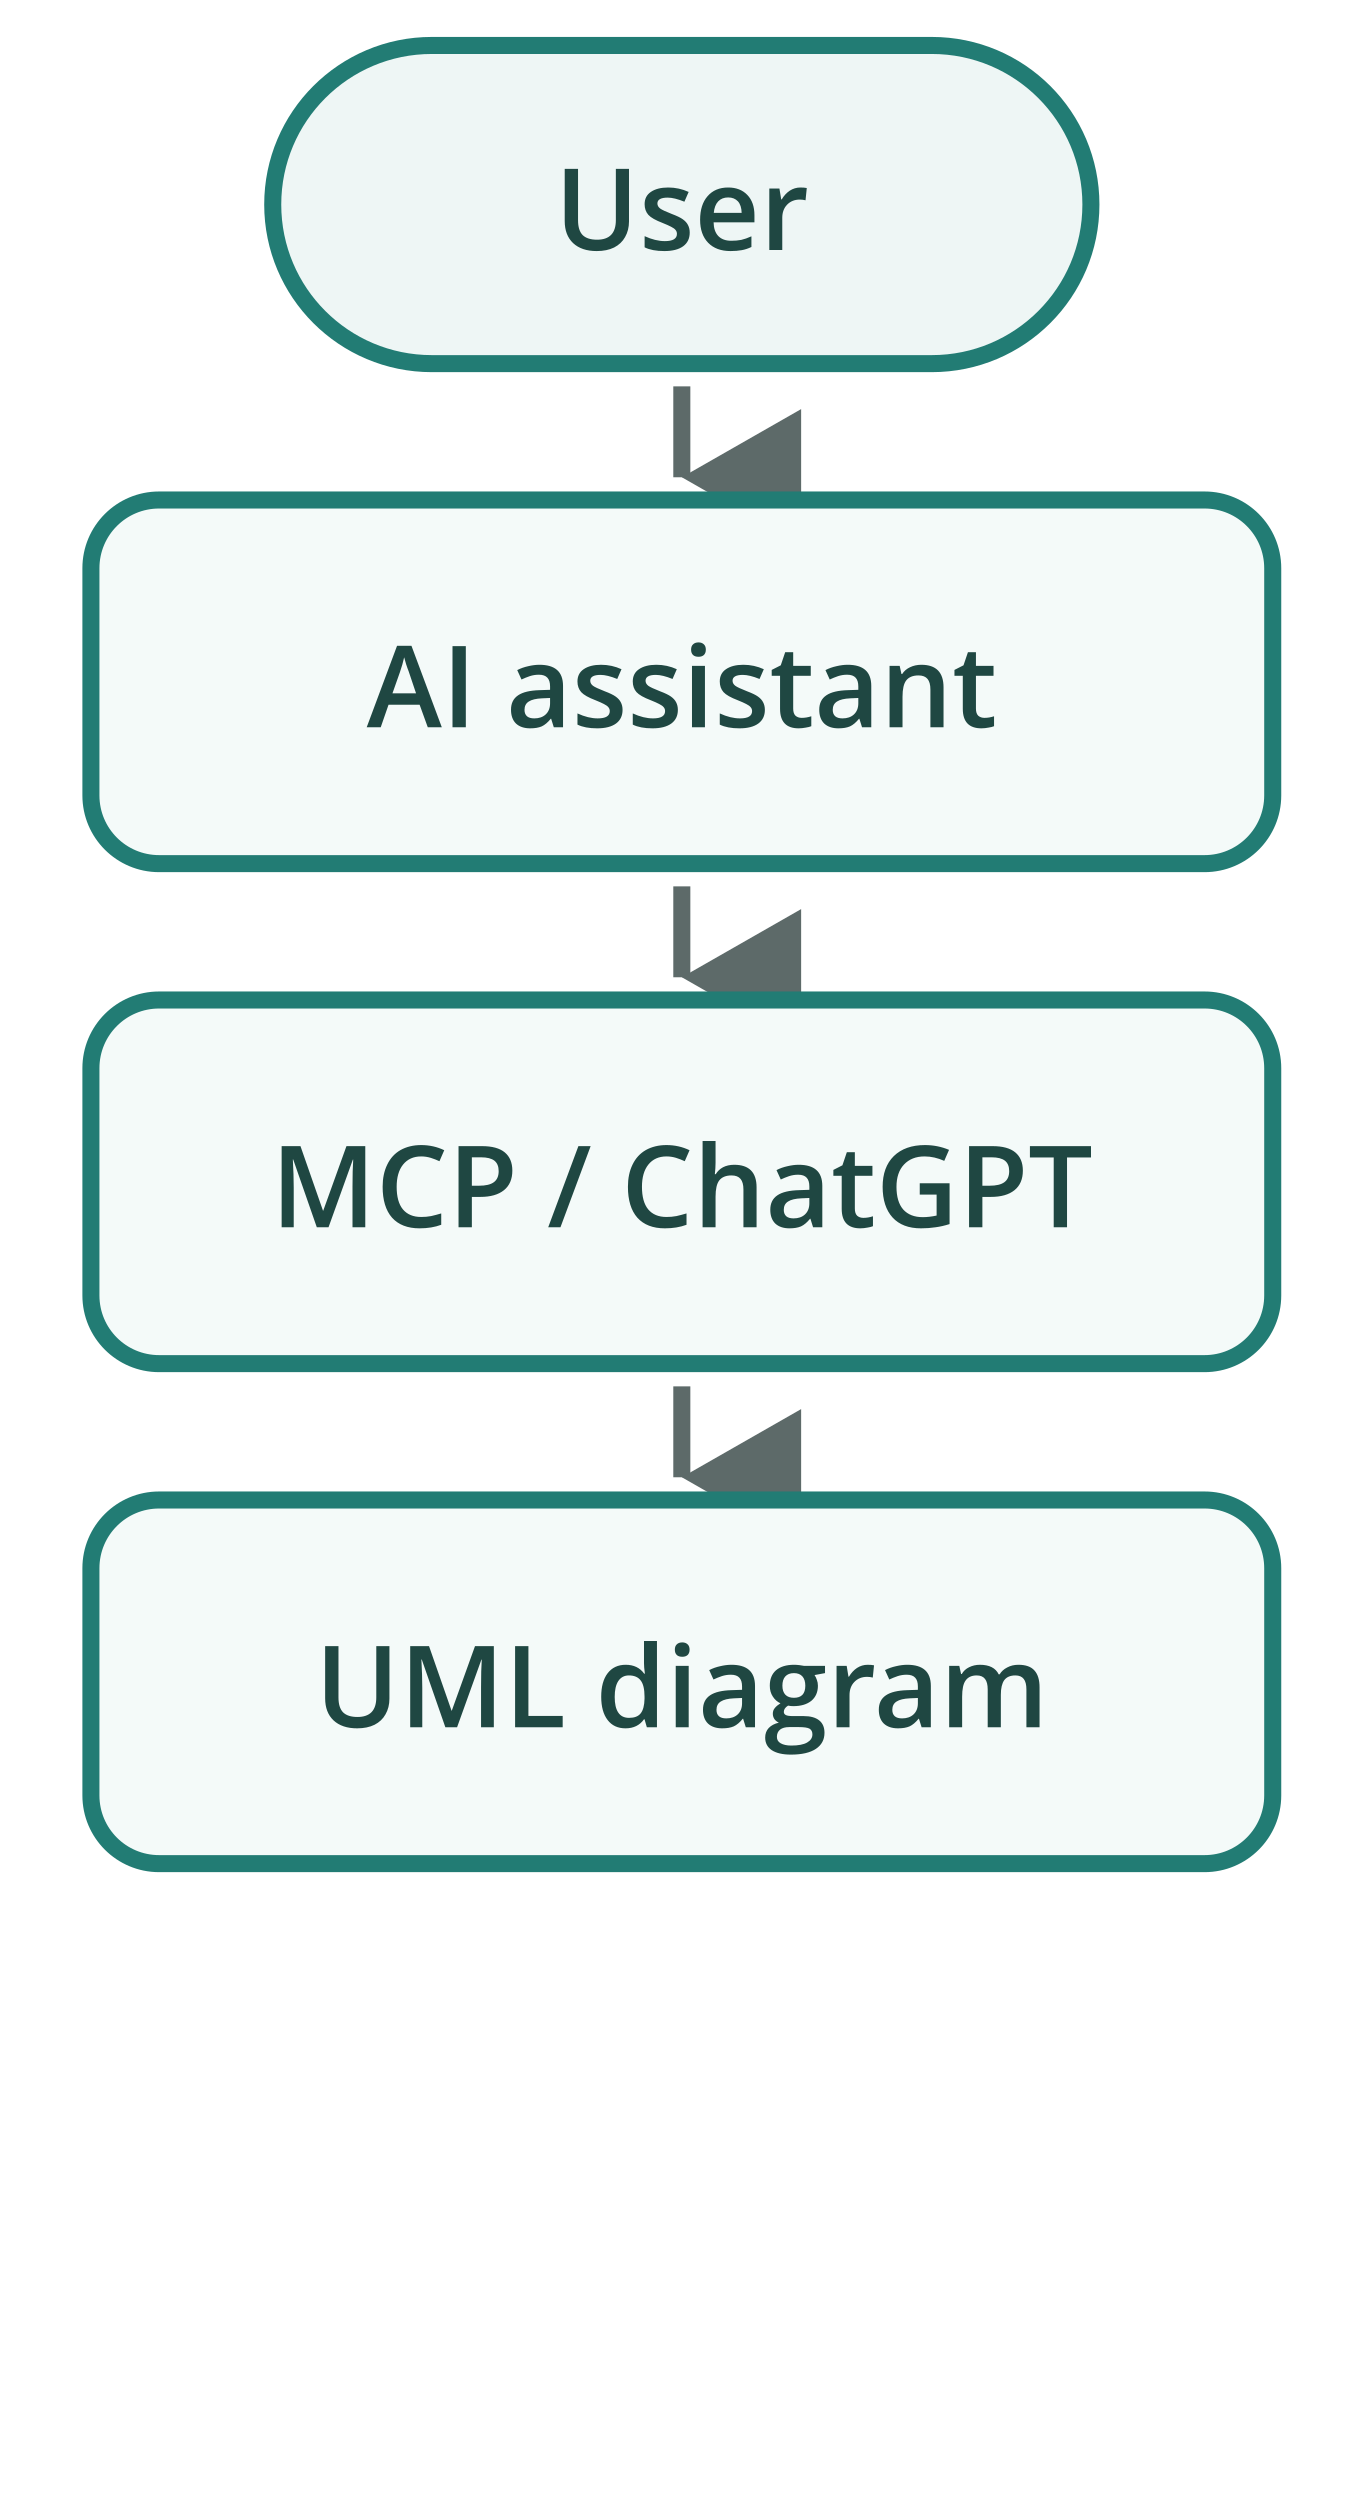
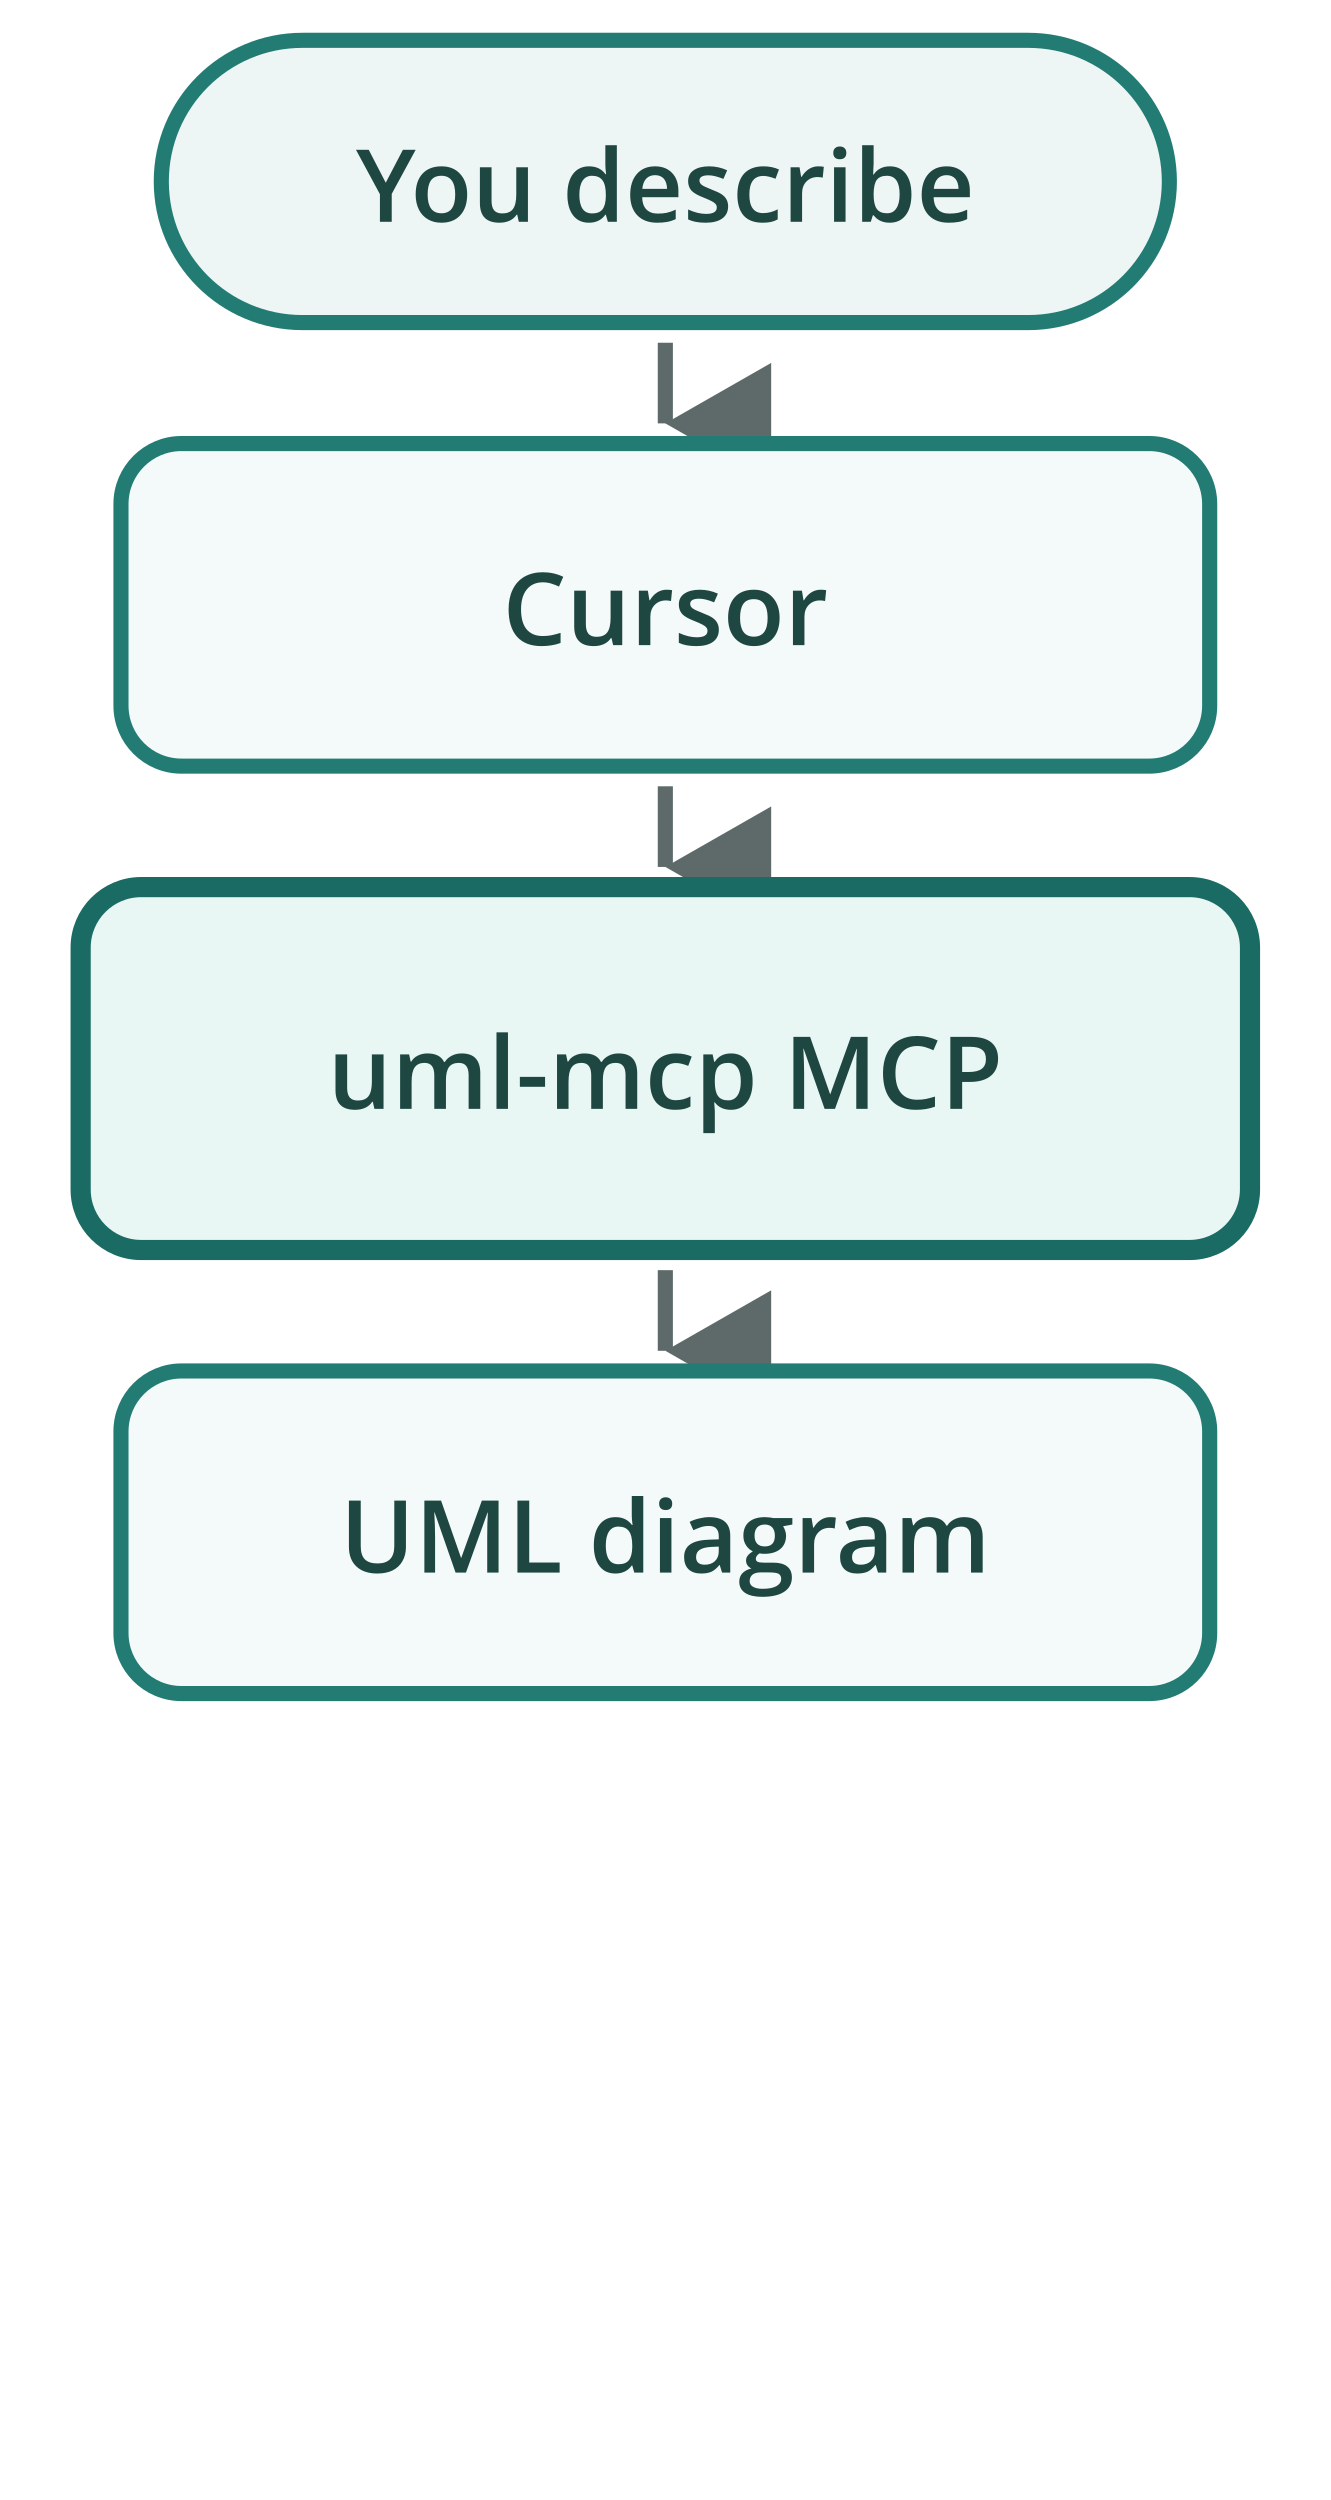
- <svg xmlns="http://www.w3.org/2000/svg" viewBox="0 0 120 220">
+ <svg xmlns="http://www.w3.org/2000/svg" viewBox="0 0 132 248">
  <defs>
    <marker id="uml-arrow-down" markerWidth="8" markerHeight="8" refX="4" refY="7" orient="auto">
      <path d="M0,0 L8,0 L4,7 Z" fill="#5d6a69" />
    </marker>
    <style>
      .uml-n { fill: #f4faf9; stroke: #227c74; stroke-width: 1.5; }
      .uml-n-start { fill: #eef6f5; }
+       .uml-n-core { fill: #e8f6f4; stroke: #1a6b63; stroke-width: 2; }
      .uml-t { font: 600 10px 'Open Sans', sans-serif; fill: #1f4742; }
      .uml-e { stroke: #5d6a69; stroke-width: 1.5; fill: none; marker-end: url(#uml-arrow-down); }
    </style>
  </defs>
-   <rect class="uml-n uml-n-start" x="24" y="4" width="72" height="28" rx="14" />
-   <text class="uml-t" x="60" y="22" text-anchor="middle">User</text>
-   <line class="uml-e" x1="60" y1="34" x2="60" y2="42" />
-   <rect class="uml-n" x="8" y="44" width="104" height="32" rx="6" />
-   <text class="uml-t" x="60" y="64" text-anchor="middle">AI assistant</text>
-   <line class="uml-e" x1="60" y1="78" x2="60" y2="86" />
-   <rect class="uml-n" x="8" y="88" width="104" height="32" rx="6" />
-   <text class="uml-t" x="60" y="108" text-anchor="middle">MCP / ChatGPT</text>
-   <line class="uml-e" x1="60" y1="122" x2="60" y2="130" />
-   <rect class="uml-n" x="8" y="132" width="104" height="32" rx="6" />
-   <text class="uml-t" x="60" y="152" text-anchor="middle">UML diagram</text>
+   <rect class="uml-n uml-n-start" x="16" y="4" width="100" height="28" rx="14" />
+   <text class="uml-t" x="66" y="22" text-anchor="middle">You describe</text>
+   <line class="uml-e" x1="66" y1="34" x2="66" y2="42" />
+   <rect class="uml-n" x="12" y="44" width="108" height="32" rx="6" />
+   <text class="uml-t" x="66" y="64" text-anchor="middle">Cursor</text>
+   <line class="uml-e" x1="66" y1="78" x2="66" y2="86" />
+   <rect class="uml-n uml-n-core" x="8" y="88" width="116" height="36" rx="6" />
+   <text class="uml-t" x="66" y="110" text-anchor="middle">uml-mcp MCP</text>
+   <line class="uml-e" x1="66" y1="126" x2="66" y2="134" />
+   <rect class="uml-n" x="12" y="136" width="108" height="32" rx="6" />
+   <text class="uml-t" x="66" y="156" text-anchor="middle">UML diagram</text>
</svg>
